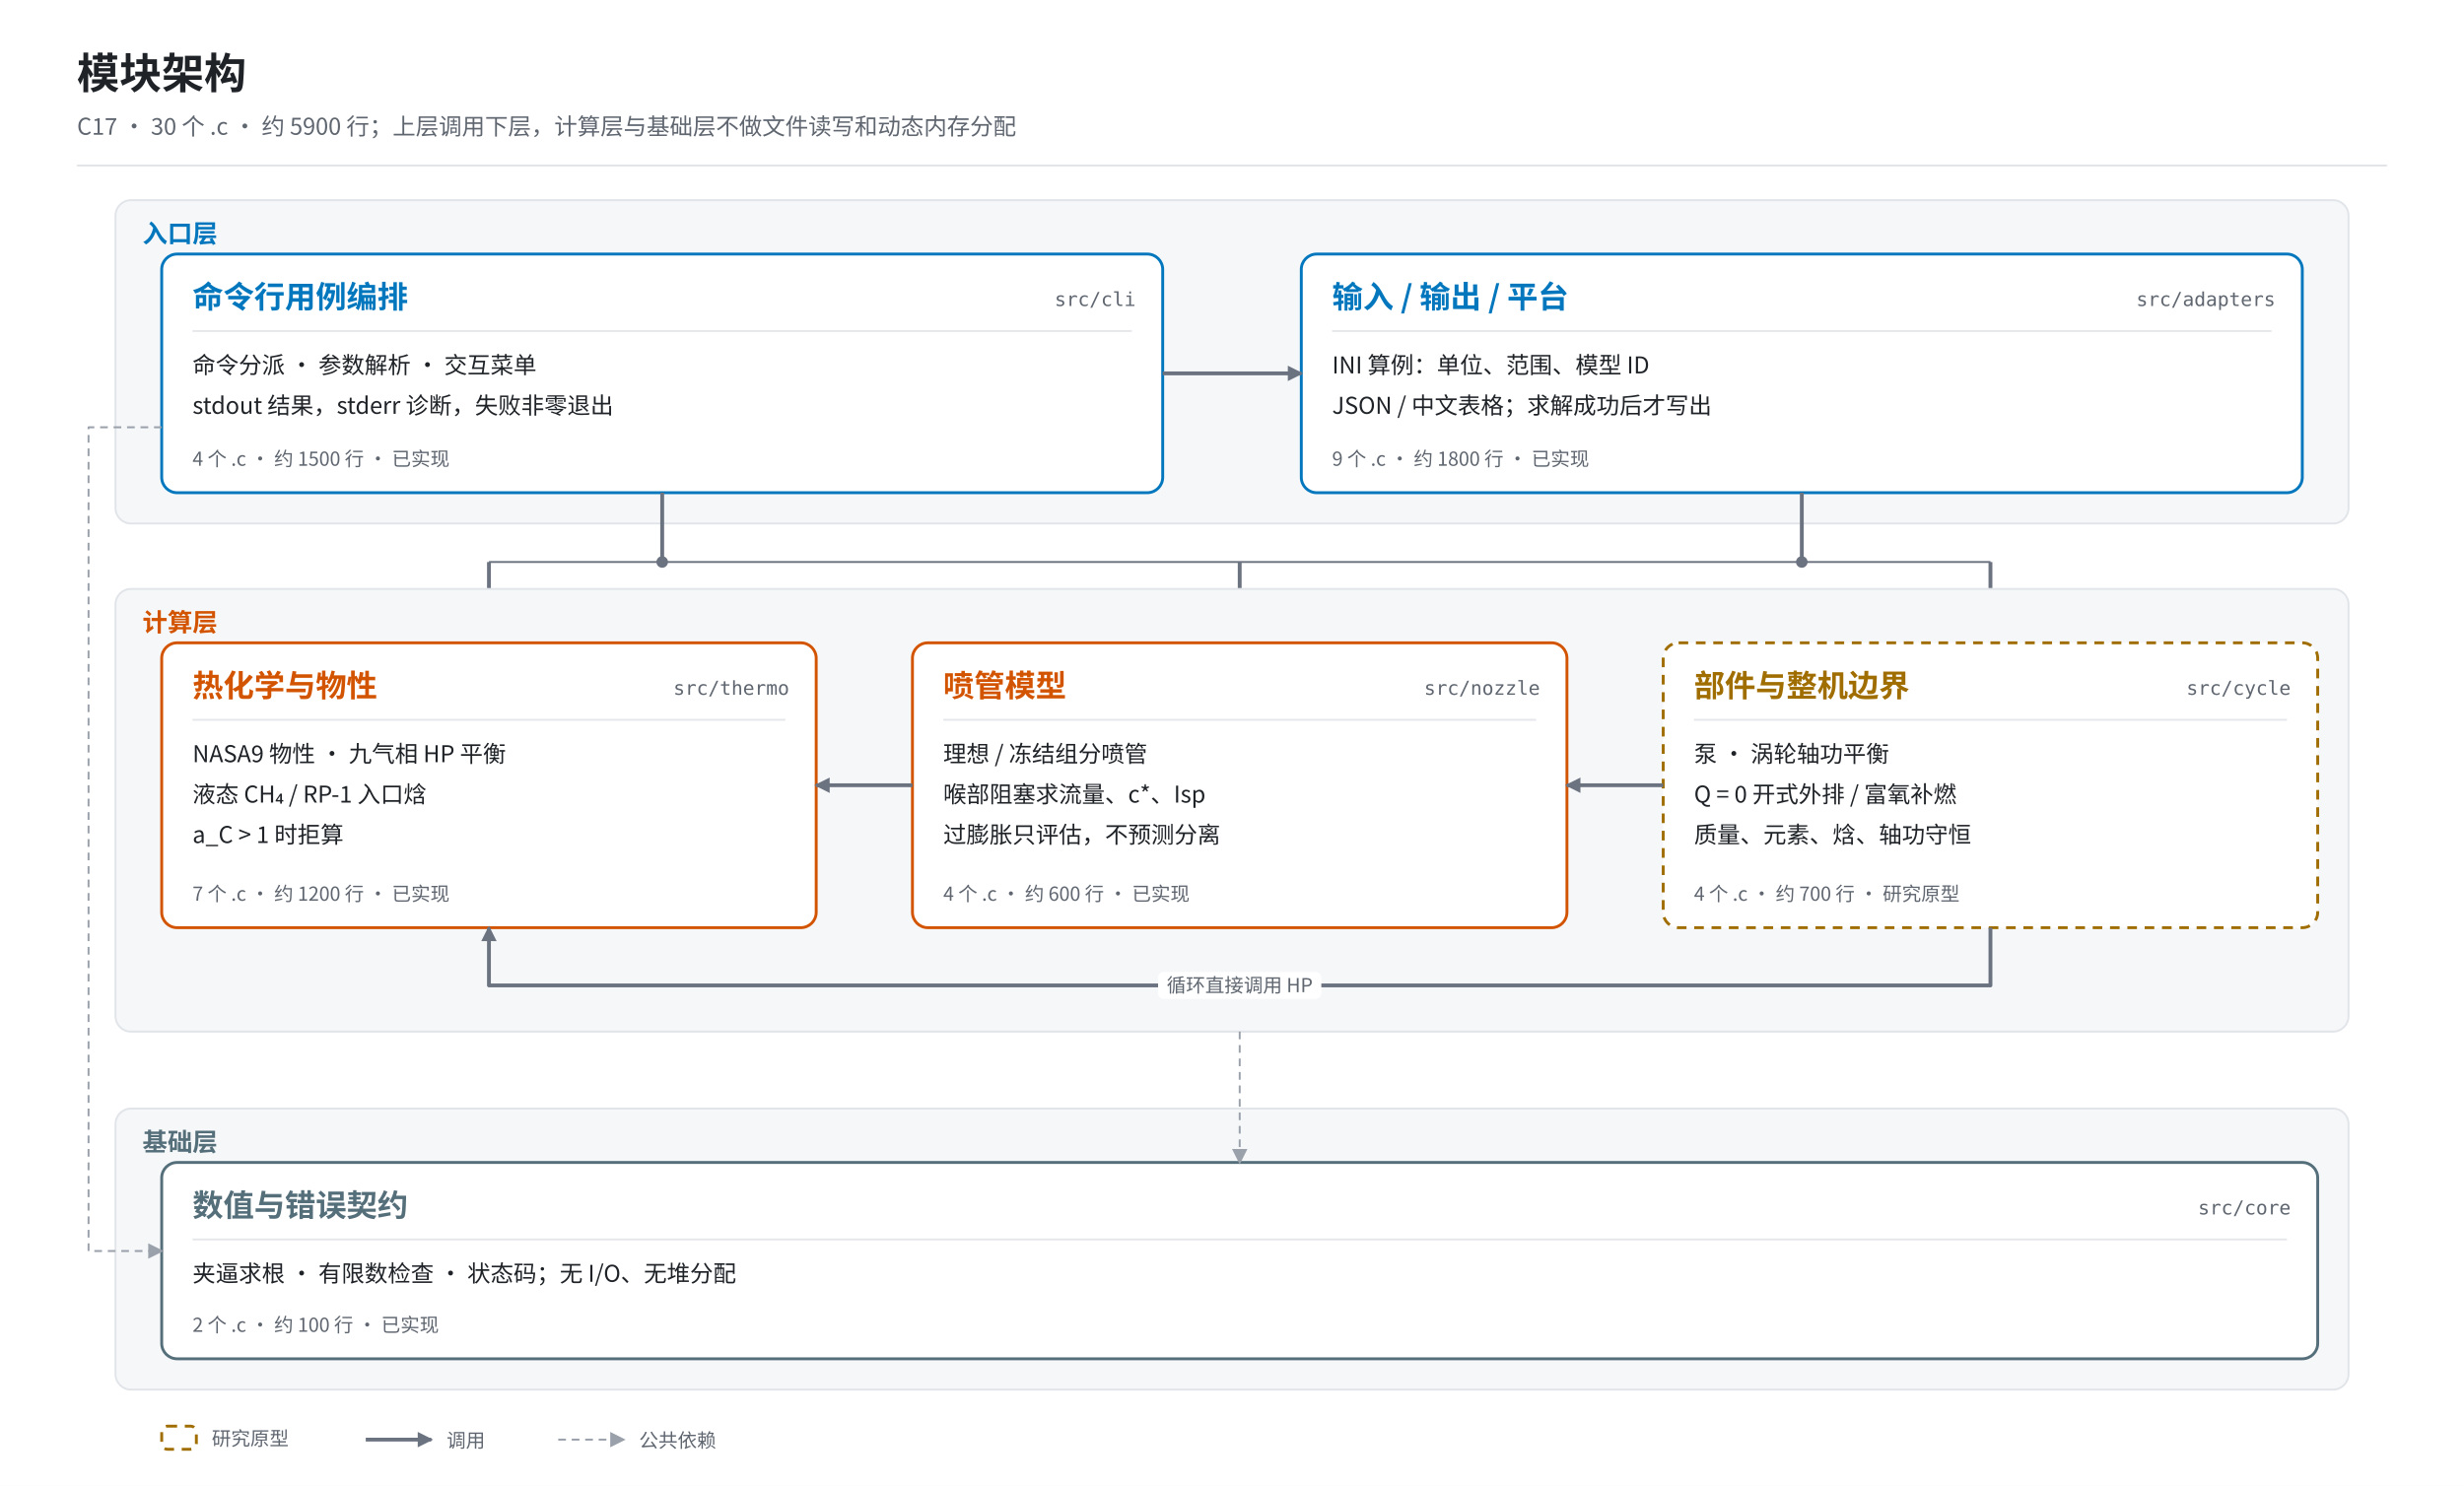
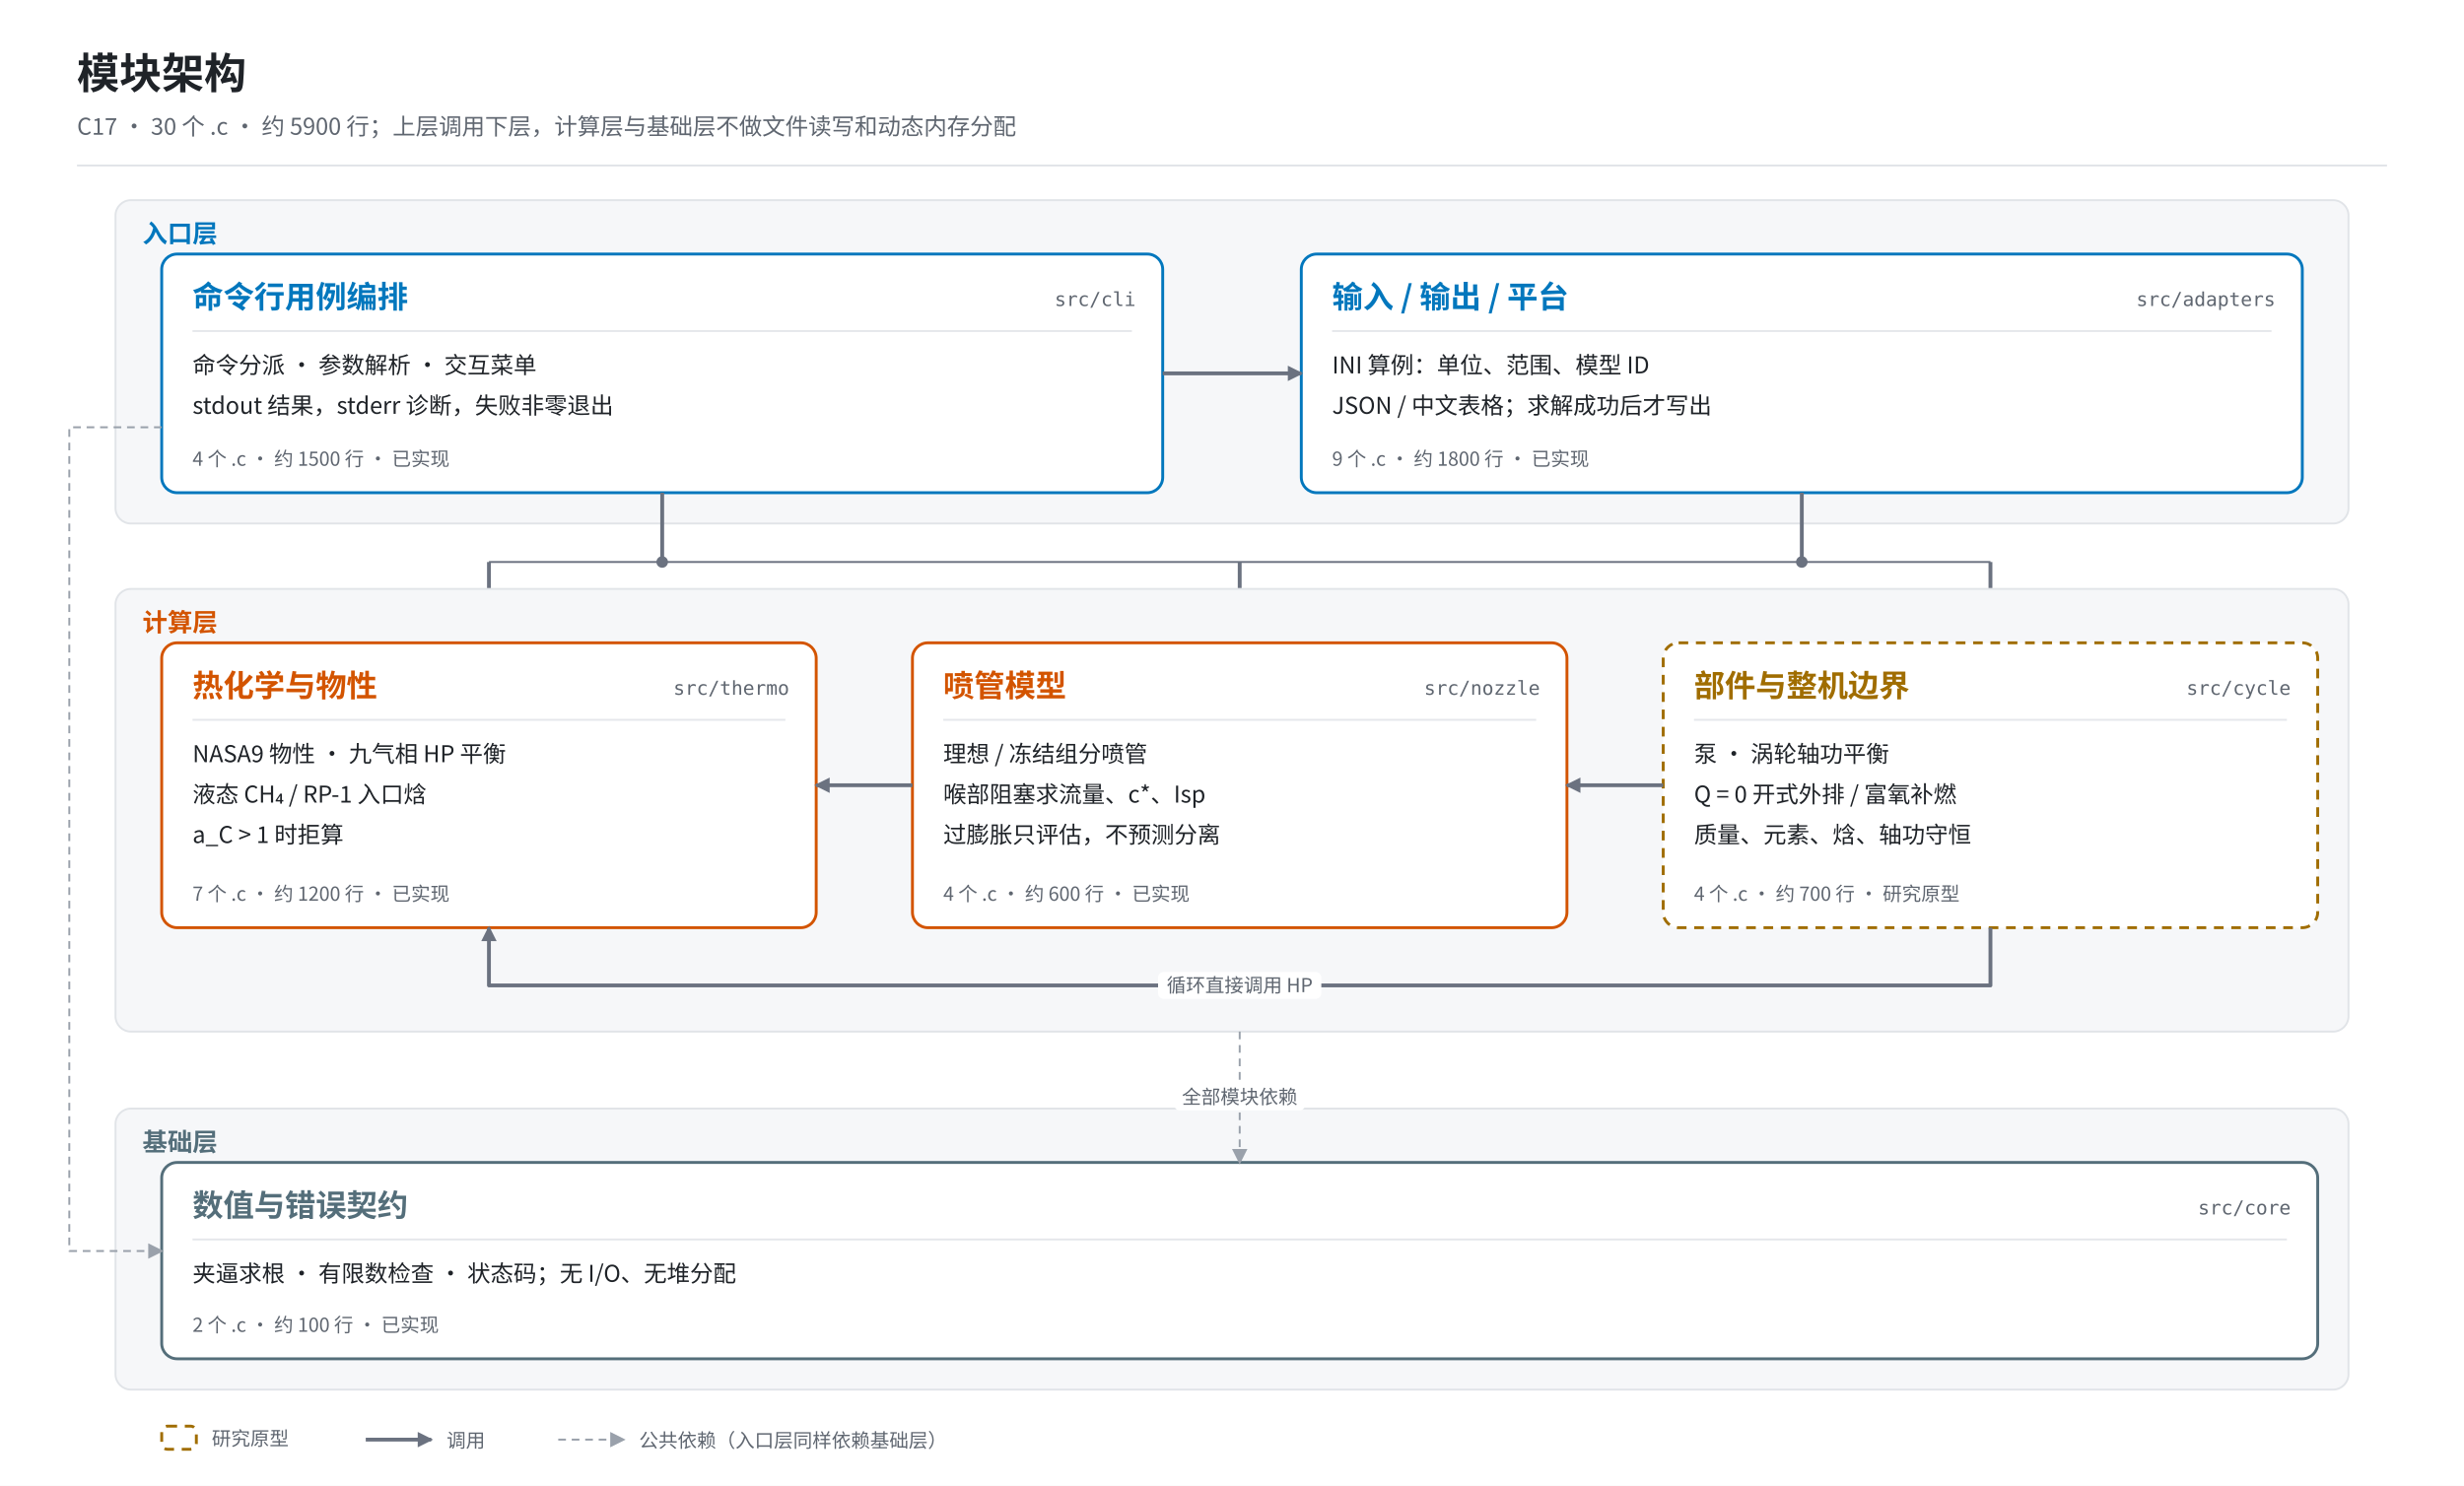
<svg xmlns="http://www.w3.org/2000/svg" width="1280" height="772" viewBox="0 0 1280 772" role="img" aria-labelledby="components-title components-desc">
  <defs>
    <marker id="ah-main" markerWidth="8" markerHeight="8" refX="7" refY="4" orient="auto" markerUnits="userSpaceOnUse">
      <path d="M0,0 L8,4 L0,8 Z" fill="#6b7280" />
    </marker>
    <marker id="ah-sub" markerWidth="8" markerHeight="8" refX="7" refY="4" orient="auto" markerUnits="userSpaceOnUse">
      <path d="M0,0 L8,4 L0,8 Z" fill="#6b7280" />
    </marker>
    <marker id="ah-call" markerWidth="8" markerHeight="8" refX="7" refY="4" orient="auto" markerUnits="userSpaceOnUse">
      <path d="M0,0 L8,4 L0,8 Z" fill="#9aa1ab" />
    </marker>
    <marker id="ah-loop" markerWidth="8" markerHeight="8" refX="7" refY="4" orient="auto" markerUnits="userSpaceOnUse">
      <path d="M0,0 L8,4 L0,8 Z" fill="#a06d00" />
    </marker>
    <marker id="ah-verify" markerWidth="8" markerHeight="8" refX="7" refY="4" orient="auto" markerUnits="userSpaceOnUse">
      <path d="M0,0 L8,4 L0,8 Z" fill="#7b1fa2" />
    </marker>
    <marker id="ah-fail" markerWidth="8" markerHeight="8" refX="7" refY="4" orient="auto" markerUnits="userSpaceOnUse">
      <path d="M0,0 L8,4 L0,8 Z" fill="#c62828" />
    </marker>
  </defs>
  <g font-family="'Microsoft YaHei','Noto Sans CJK SC','PingFang SC',sans-serif">
    <rect width="1280" height="772" fill="#ffffff" />
    <text x="40" y="46" font-size="22" fill="#1f2328" font-weight="700" text-anchor="start">模块架构</text>
    <text x="40" y="70" font-size="12" fill="#5f6670" text-anchor="start">C17 · 30 个 .c · 约 5900 行；上层调用下层，计算层与基础层不做文件读写和动态内存分配</text>
    <line x1="40" y1="86" x2="1240" y2="86" stroke="#e1e4e8" stroke-width="1" />
    <rect x="60" y="104" width="1160" height="168" rx="8" fill="#f6f7f9" stroke="#e1e4e8" stroke-width="1" />
    <text x="74" y="126" font-size="13" fill="#0277bd" font-weight="700" text-anchor="start">入口层</text>
    <rect x="84" y="132" width="520" height="124" rx="8" fill="#ffffff" stroke="#0277bd" stroke-width="1.5" />
    <text x="100" y="160" font-size="16" fill="#0277bd" font-weight="700" text-anchor="start">命令行用例编排</text>
    <text x="590" y="159" font-size="10" fill="#5f6670" text-anchor="end" font-family="'Cascadia Mono',Consolas,'JetBrains Mono',monospace">src/cli</text>
    <line x1="100" y1="172" x2="588" y2="172" stroke="#e5e7eb" stroke-width="1" />
    <text x="100" y="194" font-size="12" fill="#1f2328" text-anchor="start">命令分派 · 参数解析 · 交互菜单</text>
    <text x="100" y="215" font-size="12" fill="#1f2328" text-anchor="start">stdout 结果，stderr 诊断，失败非零退出</text>
    <text x="100" y="242" font-size="10" fill="#5f6670" text-anchor="start">4 个 .c · 约 1500 行 · 已实现</text>
    <rect x="676" y="132" width="520" height="124" rx="8" fill="#ffffff" stroke="#0277bd" stroke-width="1.5" />
    <text x="692" y="160" font-size="16" fill="#0277bd" font-weight="700" text-anchor="start">输入 / 输出 / 平台</text>
    <text x="1182" y="159" font-size="10" fill="#5f6670" text-anchor="end" font-family="'Cascadia Mono',Consolas,'JetBrains Mono',monospace">src/adapters</text>
    <line x1="692" y1="172" x2="1180" y2="172" stroke="#e5e7eb" stroke-width="1" />
    <text x="692" y="194" font-size="12" fill="#1f2328" text-anchor="start">INI 算例：单位、范围、模型 ID</text>
    <text x="692" y="215" font-size="12" fill="#1f2328" text-anchor="start">JSON / 中文表格；求解成功后才写出</text>
    <text x="692" y="242" font-size="10" fill="#5f6670" text-anchor="start">9 个 .c · 约 1800 行 · 已实现</text>
    <polyline points="604,194 676,194" fill="none" stroke="#6b7280" stroke-width="2" stroke-linejoin="round" marker-end="url(#ah-main)" />
    <polyline points="344,256 344,292" fill="none" stroke="#6b7280" stroke-width="2" stroke-linejoin="round" />
    <polyline points="936,256 936,292" fill="none" stroke="#6b7280" stroke-width="2" stroke-linejoin="round" />
    <line x1="254" y1="292" x2="1034" y2="292" stroke="#6b7280" stroke-width="1" />
    <circle cx="344" cy="292" r="3" fill="#6b7280" />
    <circle cx="936" cy="292" r="3" fill="#6b7280" />
    <polyline points="254,292 254,334" fill="none" stroke="#6b7280" stroke-width="2" stroke-linejoin="round" marker-end="url(#ah-main)" />
    <polyline points="644,292 644,334" fill="none" stroke="#6b7280" stroke-width="2" stroke-linejoin="round" marker-end="url(#ah-main)" />
    <polyline points="1034,292 1034,334" fill="none" stroke="#6b7280" stroke-width="2" stroke-linejoin="round" marker-end="url(#ah-main)" />
    <rect x="60" y="306" width="1160" height="230" rx="8" fill="#f6f7f9" stroke="#e1e4e8" stroke-width="1" />
    <text x="74" y="328" font-size="13" fill="#d35400" font-weight="700" text-anchor="start">计算层</text>
    <rect x="84" y="334" width="340" height="148" rx="8" fill="#ffffff" stroke="#d35400" stroke-width="1.5" />
    <text x="100" y="362" font-size="16" fill="#d35400" font-weight="700" text-anchor="start">热化学与物性</text>
    <text x="410" y="361" font-size="10" fill="#5f6670" text-anchor="end" font-family="'Cascadia Mono',Consolas,'JetBrains Mono',monospace">src/thermo</text>
    <line x1="100" y1="374" x2="408" y2="374" stroke="#e5e7eb" stroke-width="1" />
    <text x="100" y="396" font-size="12" fill="#1f2328" text-anchor="start">NASA9 物性 · 九气相 HP 平衡</text>
    <text x="100" y="417" font-size="12" fill="#1f2328" text-anchor="start">液态 CH₄ / RP-1 入口焓</text>
    <text x="100" y="438" font-size="12" fill="#1f2328" text-anchor="start">a_C &gt; 1 时拒算</text>
    <text x="100" y="468" font-size="10" fill="#5f6670" text-anchor="start">7 个 .c · 约 1200 行 · 已实现</text>
    <rect x="474" y="334" width="340" height="148" rx="8" fill="#ffffff" stroke="#d35400" stroke-width="1.5" />
    <text x="490" y="362" font-size="16" fill="#d35400" font-weight="700" text-anchor="start">喷管模型</text>
    <text x="800" y="361" font-size="10" fill="#5f6670" text-anchor="end" font-family="'Cascadia Mono',Consolas,'JetBrains Mono',monospace">src/nozzle</text>
    <line x1="490" y1="374" x2="798" y2="374" stroke="#e5e7eb" stroke-width="1" />
    <text x="490" y="396" font-size="12" fill="#1f2328" text-anchor="start">理想 / 冻结组分喷管</text>
    <text x="490" y="417" font-size="12" fill="#1f2328" text-anchor="start">喉部阻塞求流量、c*、Isp</text>
    <text x="490" y="438" font-size="12" fill="#1f2328" text-anchor="start">过膨胀只评估，不预测分离</text>
    <text x="490" y="468" font-size="10" fill="#5f6670" text-anchor="start">4 个 .c · 约 600 行 · 已实现</text>
    <rect x="864" y="334" width="340" height="148" rx="8" fill="#ffffff" stroke="#a06d00" stroke-width="1.5" stroke-dasharray="5 4" />
    <text x="880" y="362" font-size="16" fill="#a06d00" font-weight="700" text-anchor="start">部件与整机边界</text>
    <text x="1190" y="361" font-size="10" fill="#5f6670" text-anchor="end" font-family="'Cascadia Mono',Consolas,'JetBrains Mono',monospace">src/cycle</text>
    <line x1="880" y1="374" x2="1188" y2="374" stroke="#e5e7eb" stroke-width="1" />
    <text x="880" y="396" font-size="12" fill="#1f2328" text-anchor="start">泵 · 涡轮轴功平衡</text>
    <text x="880" y="417" font-size="12" fill="#1f2328" text-anchor="start">Q = 0 开式外排 / 富氧补燃</text>
    <text x="880" y="438" font-size="12" fill="#1f2328" text-anchor="start">质量、元素、焓、轴功守恒</text>
    <text x="880" y="468" font-size="10" fill="#5f6670" text-anchor="start">4 个 .c · 约 700 行 · 研究原型</text>
    <polyline points="474,408 424,408" fill="none" stroke="#6b7280" stroke-width="2" stroke-linejoin="round" marker-end="url(#ah-main)" />
    <polyline points="864,408 814,408" fill="none" stroke="#6b7280" stroke-width="2" stroke-linejoin="round" marker-end="url(#ah-main)" />
    <polyline points="1034,482 1034,512 254,512 254,482" fill="none" stroke="#6b7280" stroke-width="2" stroke-linejoin="round" marker-end="url(#ah-main)" />
    <rect x="601.6" y="505" width="84.8" height="14" rx="3" fill="#ffffff" />
    <text x="644" y="515.5" font-size="10" fill="#5f6670" text-anchor="middle">循环直接调用 HP</text>
    <rect x="60" y="576" width="1160" height="146" rx="8" fill="#f6f7f9" stroke="#e1e4e8" stroke-width="1" />
    <text x="74" y="598" font-size="13" fill="#546e7a" font-weight="700" text-anchor="start">基础层</text>
    <rect x="84" y="604" width="1120" height="102" rx="8" fill="#ffffff" stroke="#546e7a" stroke-width="1.5" />
    <text x="100" y="632" font-size="16" fill="#546e7a" font-weight="700" text-anchor="start">数值与错误契约</text>
    <text x="1190" y="631" font-size="10" fill="#5f6670" text-anchor="end" font-family="'Cascadia Mono',Consolas,'JetBrains Mono',monospace">src/core</text>
    <line x1="100" y1="644" x2="1188" y2="644" stroke="#e5e7eb" stroke-width="1" />
    <text x="100" y="666" font-size="12" fill="#1f2328" text-anchor="start">夹逼求根 · 有限数检查 · 状态码；无 I/O、无堆分配</text>
    <text x="100" y="692" font-size="10" fill="#5f6670" text-anchor="start">2 个 .c · 约 100 行 · 已实现</text>
    <polyline points="644,536 644,604" fill="none" stroke="#9aa1ab" stroke-width="1" stroke-linejoin="round" stroke-dasharray="4 3" marker-end="url(#ah-call)" />
-     <polyline points="84,222 46,222 46,650 84,650" fill="none" stroke="#9aa1ab" stroke-width="1" stroke-linejoin="round" stroke-dasharray="4 3" marker-end="url(#ah-call)" />
+     <rect x="610" y="563" width="68" height="14" rx="3" fill="#ffffff" />
+     <text x="644" y="573.5" font-size="10" fill="#5f6670" text-anchor="middle">全部模块依赖</text>
+     <polyline points="84,222 36,222 36,650 84,650" fill="none" stroke="#9aa1ab" stroke-width="1" stroke-linejoin="round" stroke-dasharray="4 3" marker-end="url(#ah-call)" />
    <rect x="84" y="741" width="18" height="12" rx="3" fill="#ffffff" stroke="#a06d00" stroke-width="1.5" stroke-dasharray="5 4" />
    <text x="110" y="751" font-size="10" fill="#5f6670" text-anchor="start">研究原型</text>
    <polyline points="190,748 224,748" fill="none" stroke="#6b7280" stroke-width="2" stroke-linejoin="round" marker-end="url(#ah-main)" />
    <text x="232" y="752" font-size="10" fill="#5f6670" text-anchor="start">调用</text>
    <polyline points="290,748 324,748" fill="none" stroke="#9aa1ab" stroke-width="1" stroke-linejoin="round" stroke-dasharray="4 3" marker-end="url(#ah-call)" />
-     <text x="332" y="752" font-size="10" fill="#5f6670" text-anchor="start">公共依赖</text>
+     <text x="332" y="752" font-size="10" fill="#5f6670" text-anchor="start">公共依赖（入口层同样依赖基础层）</text>
  </g>
</svg>
